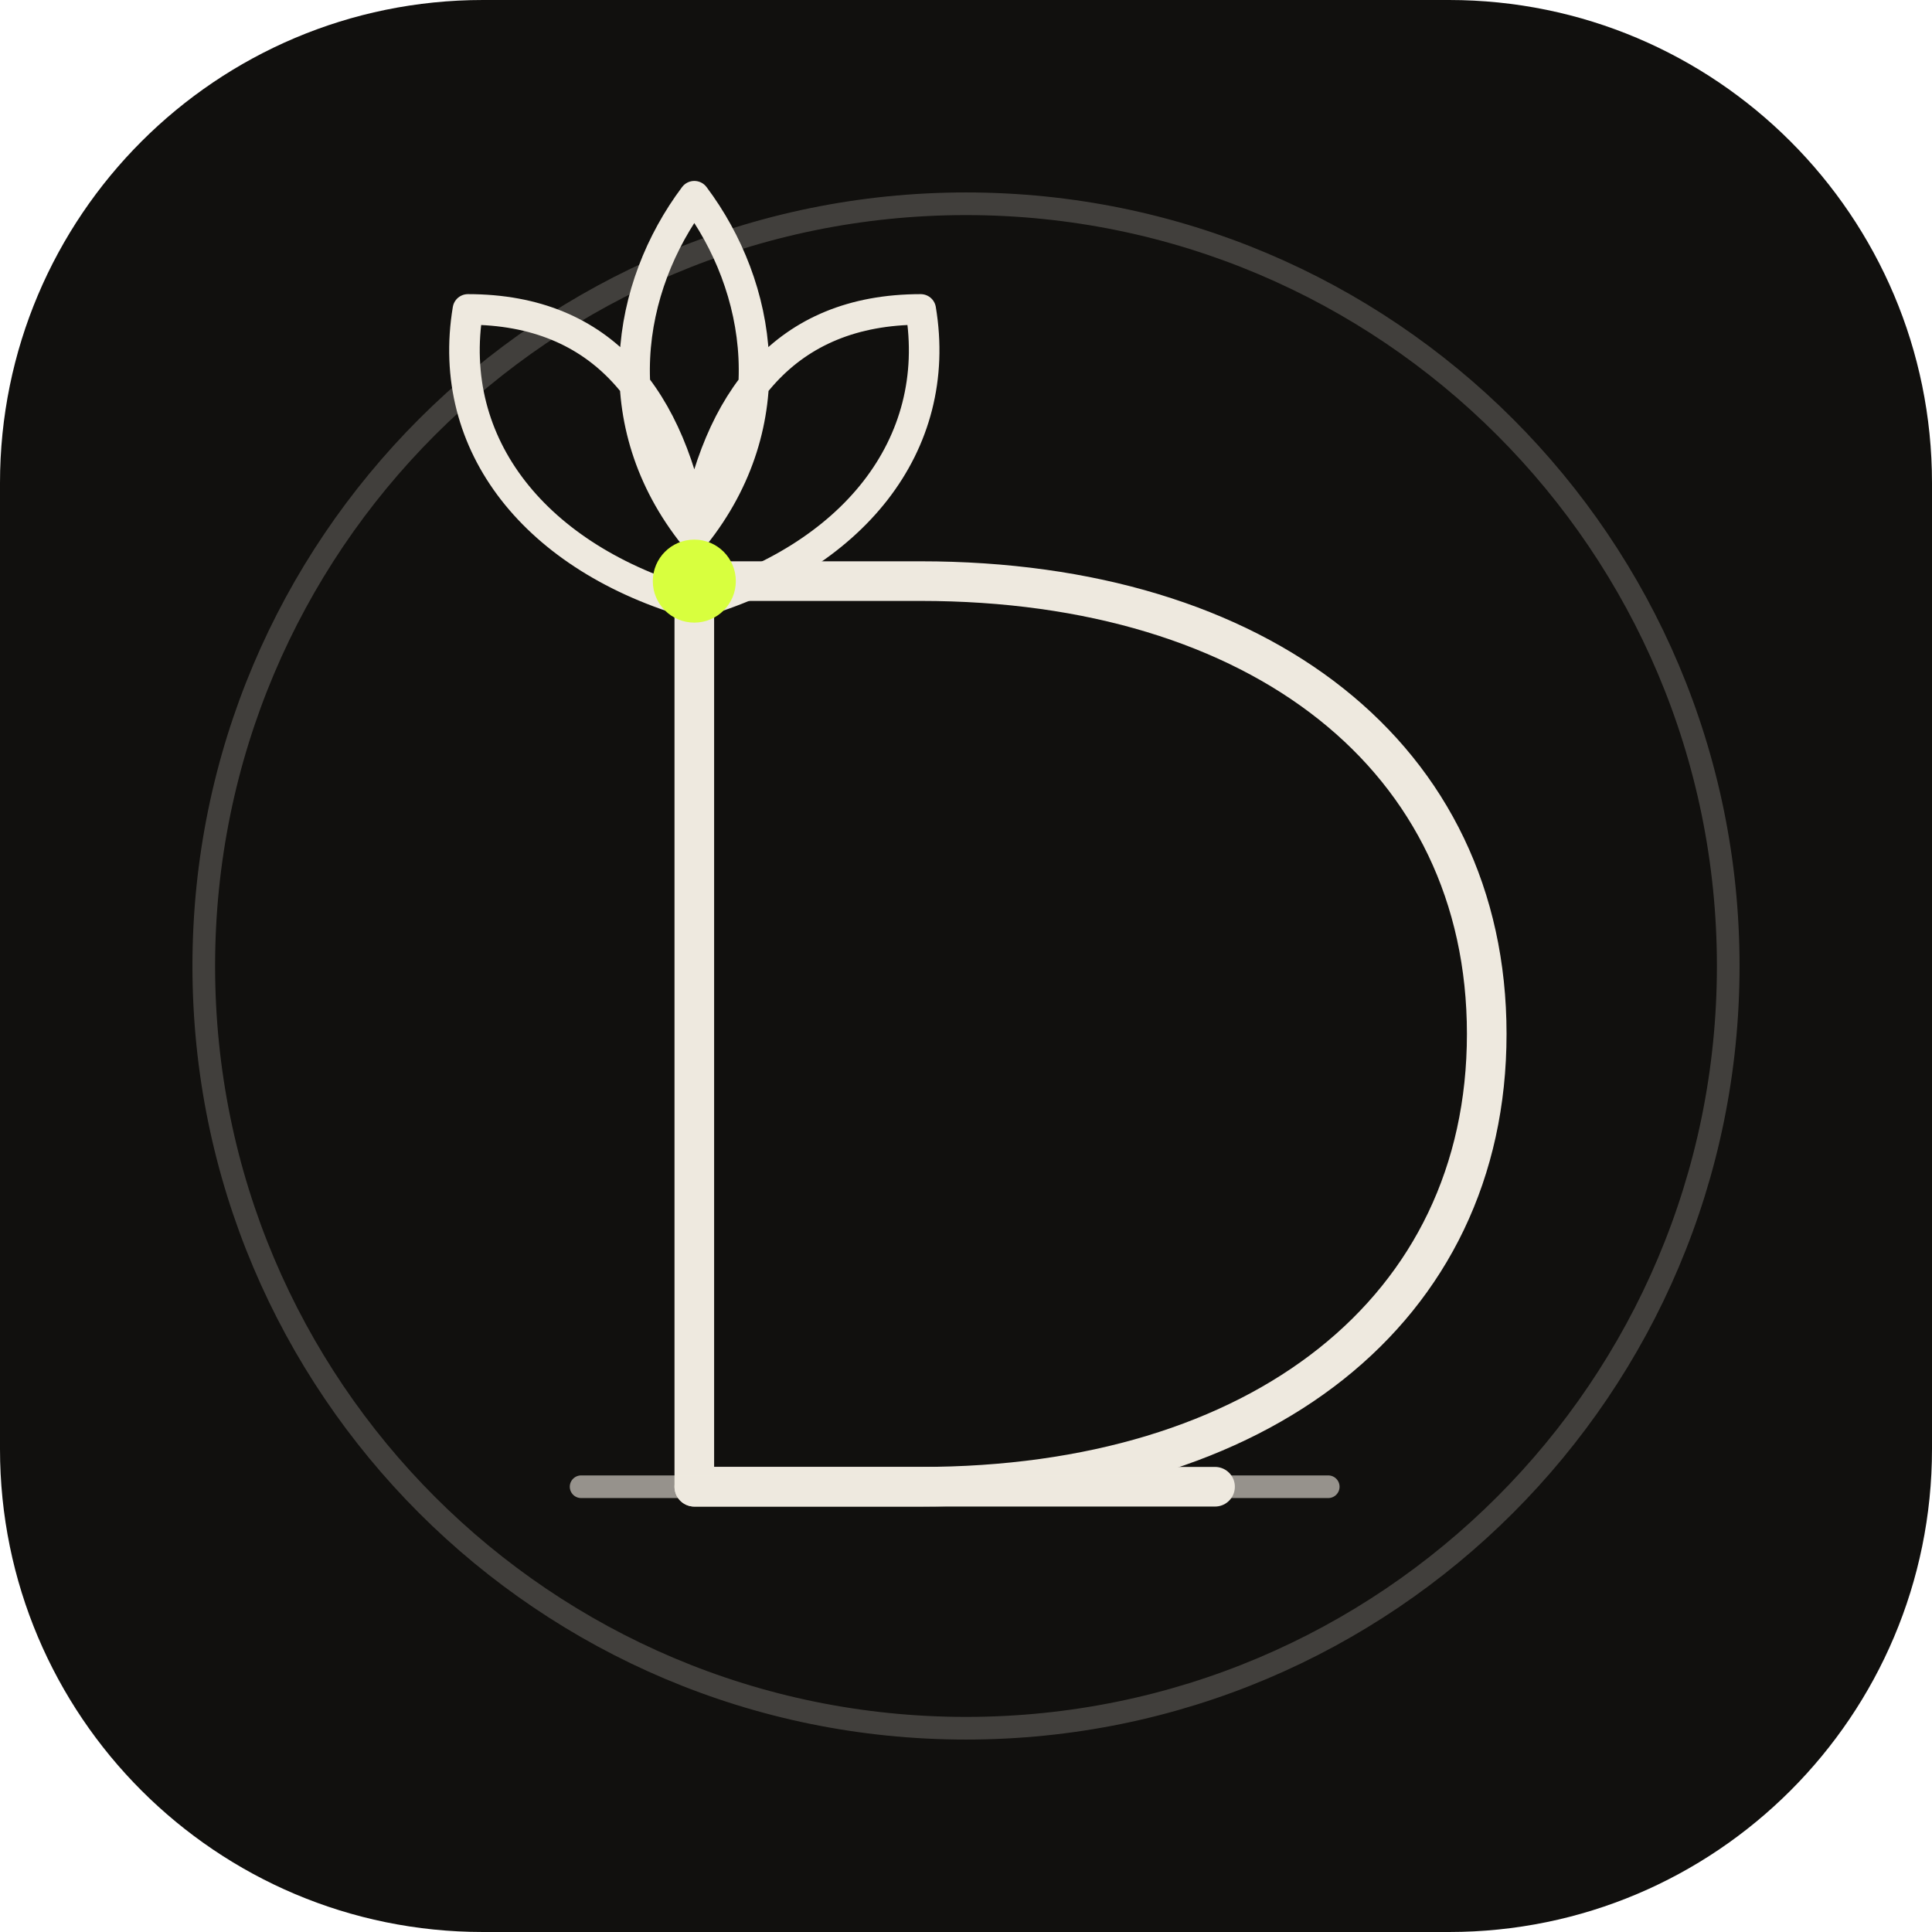
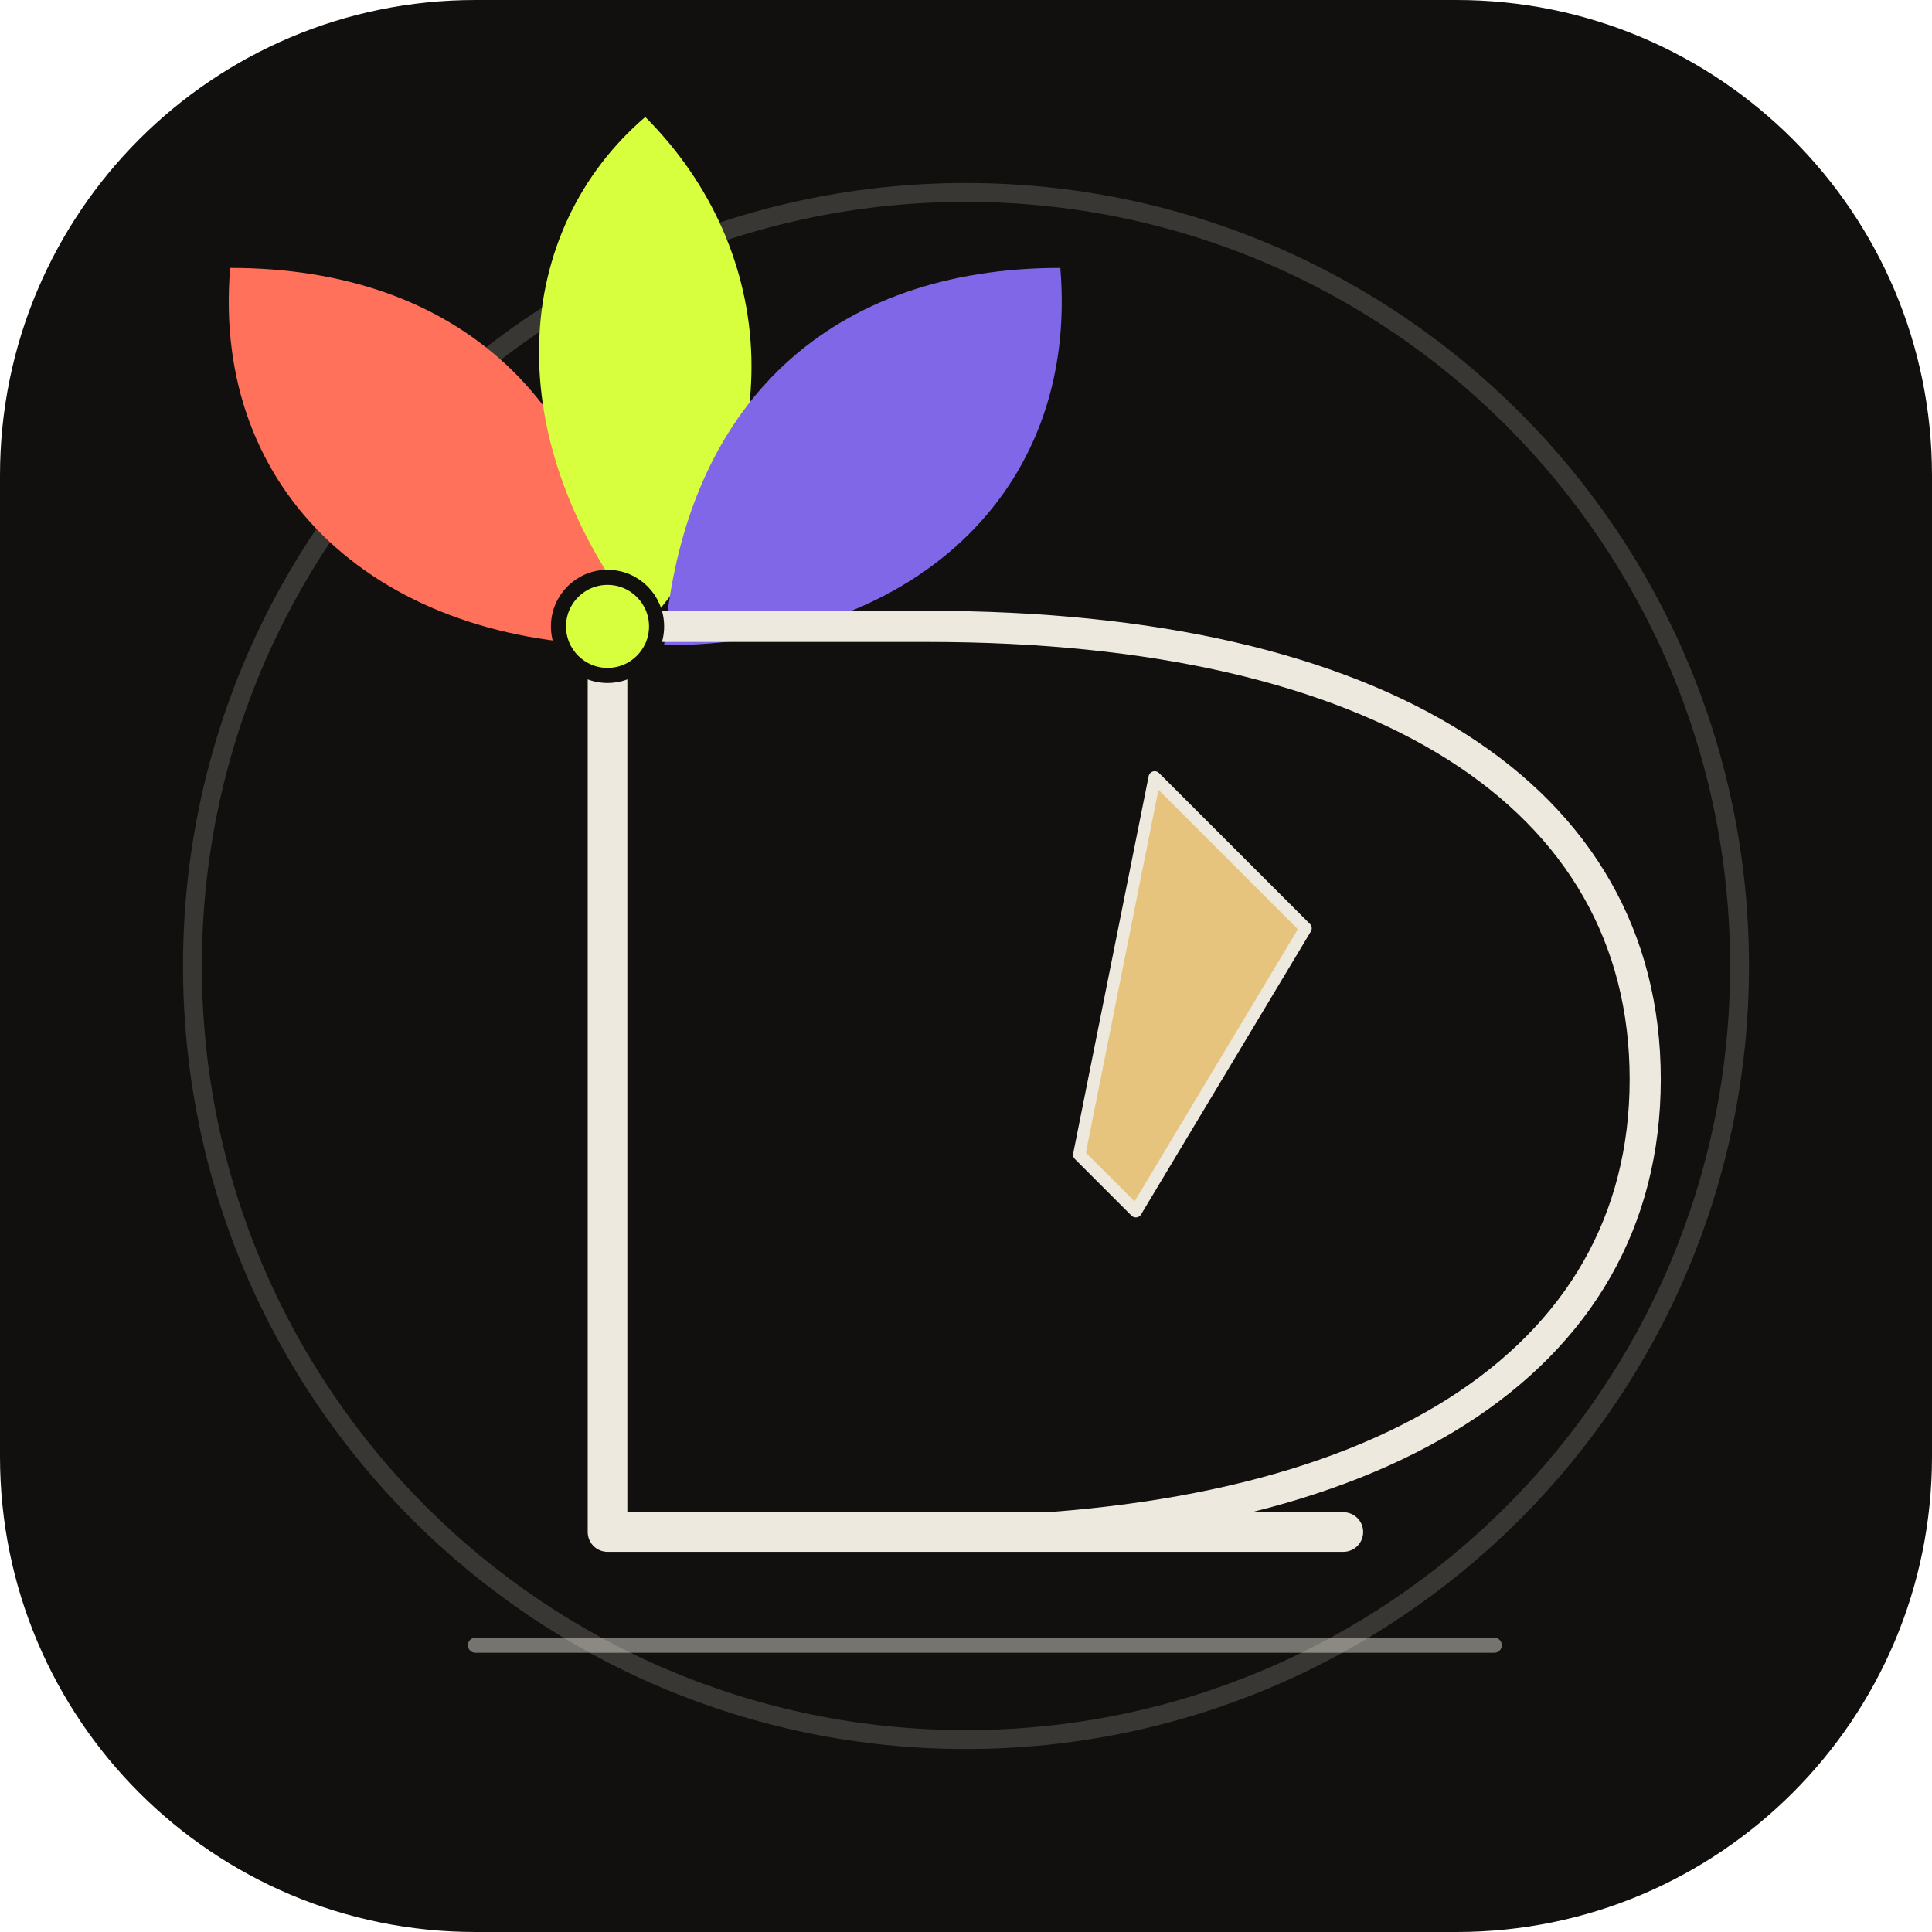
- <svg xmlns="http://www.w3.org/2000/svg" viewBox="0 0 512 512" role="img" aria-label="Lilyum Design zambak amblemi">
-   <rect width="512" height="512" rx="128" fill="#11100e" />
-   <circle cx="256" cy="256" r="202" fill="none" stroke="#eee9df" stroke-width="6" opacity=".22" />
-   <g transform="translate(64 46) scale(6)" fill="none" stroke="#eee9df" stroke-width="1.75" stroke-linecap="round" stroke-linejoin="round">
-     <path d="M20 18v40h23" />
-     <path d="M20 18h10c15 0 25 7.8 25 20S45 58 30 58H20" />
-     <path d="M20 19C13 17 9 12 10 6c6 0 9 4 10 10m0 3c7-2 11-7 10-13-6 0-9 4-10 10m0 0c-4-5-3-11 0-15 3 4 4 10 0 15" stroke-width="1.35" />
-     <path d="M15 58h33" stroke-width="1" opacity=".6" />
+ <svg xmlns="http://www.w3.org/2000/svg" viewBox="0 0 512 512" role="img" aria-label="Lilyum Design sanat ve tasarım amblemi">
+   <rect width="512" height="512" rx="126" fill="#11100e" />
+   <circle cx="256" cy="256" r="205" fill="none" stroke="#eee9df" stroke-width="5" opacity=".18" />
+   <g transform="translate(16 16) scale(5)">
+     <path d="M30 31C17 31 8 23 9 11c12 0 20 7 21 20Z" fill="#ff715b" />
+     <path d="M31 30C23 20 24 9 31 3c7 7 8 18 0 27Z" fill="#d8ff3e" />
+     <path d="M32 31c13 0 22-8 21-20-12 0-20 7-21 20Z" fill="#8067e8" />
+     <path d="M29 30h17c24 0 38 9 38 24s-14 24-38 24H29V30Z" fill="none" stroke="#eee9df" stroke-width="1.65" stroke-linecap="round" stroke-linejoin="round" />
+     <path d="M29 30v48h39" fill="none" stroke="#eee9df" stroke-width="2.1" stroke-linecap="round" stroke-linejoin="round" />
+     <path d="M58 38l8 8-9 15-3-3 4-20Z" fill="#e7c47e" stroke="#eee9df" stroke-width=".65" stroke-linejoin="round" />
+     <circle cx="29" cy="30" r="2.6" fill="#d8ff3e" stroke="#11100e" stroke-width=".8" />
+     <path d="M22 84h54" fill="none" stroke="#eee9df" stroke-width=".8" stroke-linecap="round" opacity=".46" />
  </g>
-   <circle cx="184" cy="154" r="11" fill="#d8ff3e" />
</svg>
